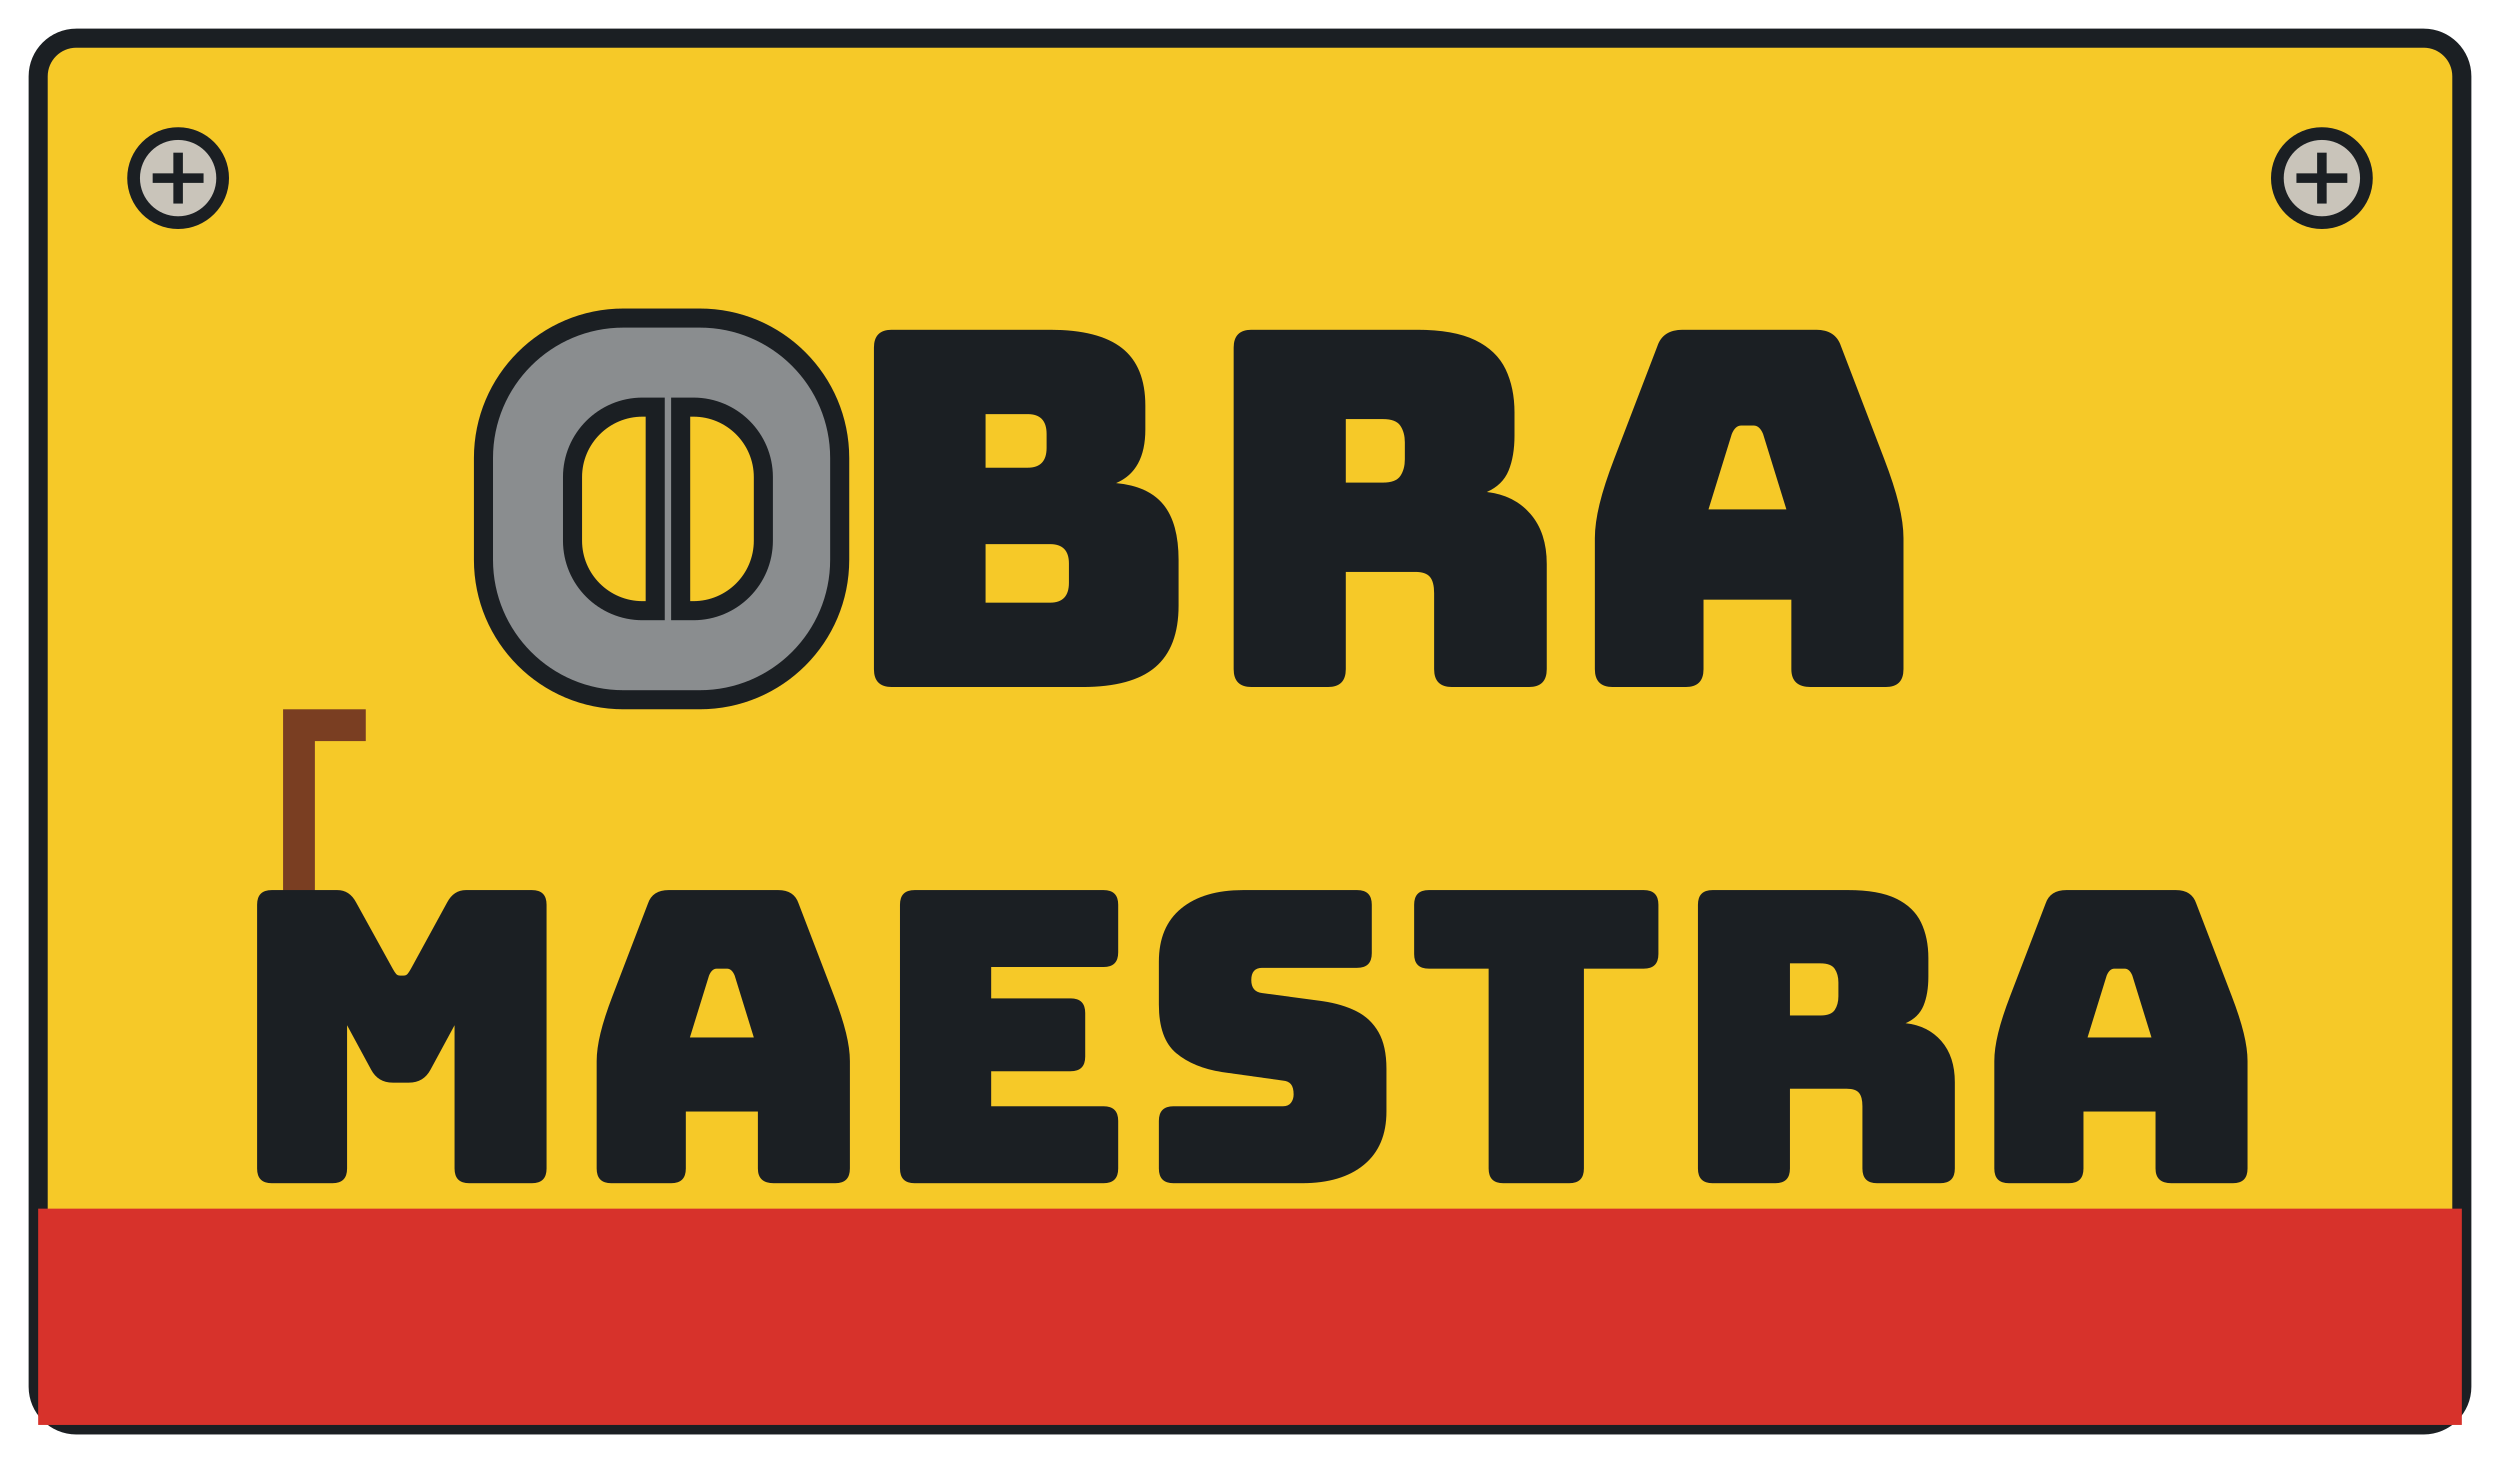
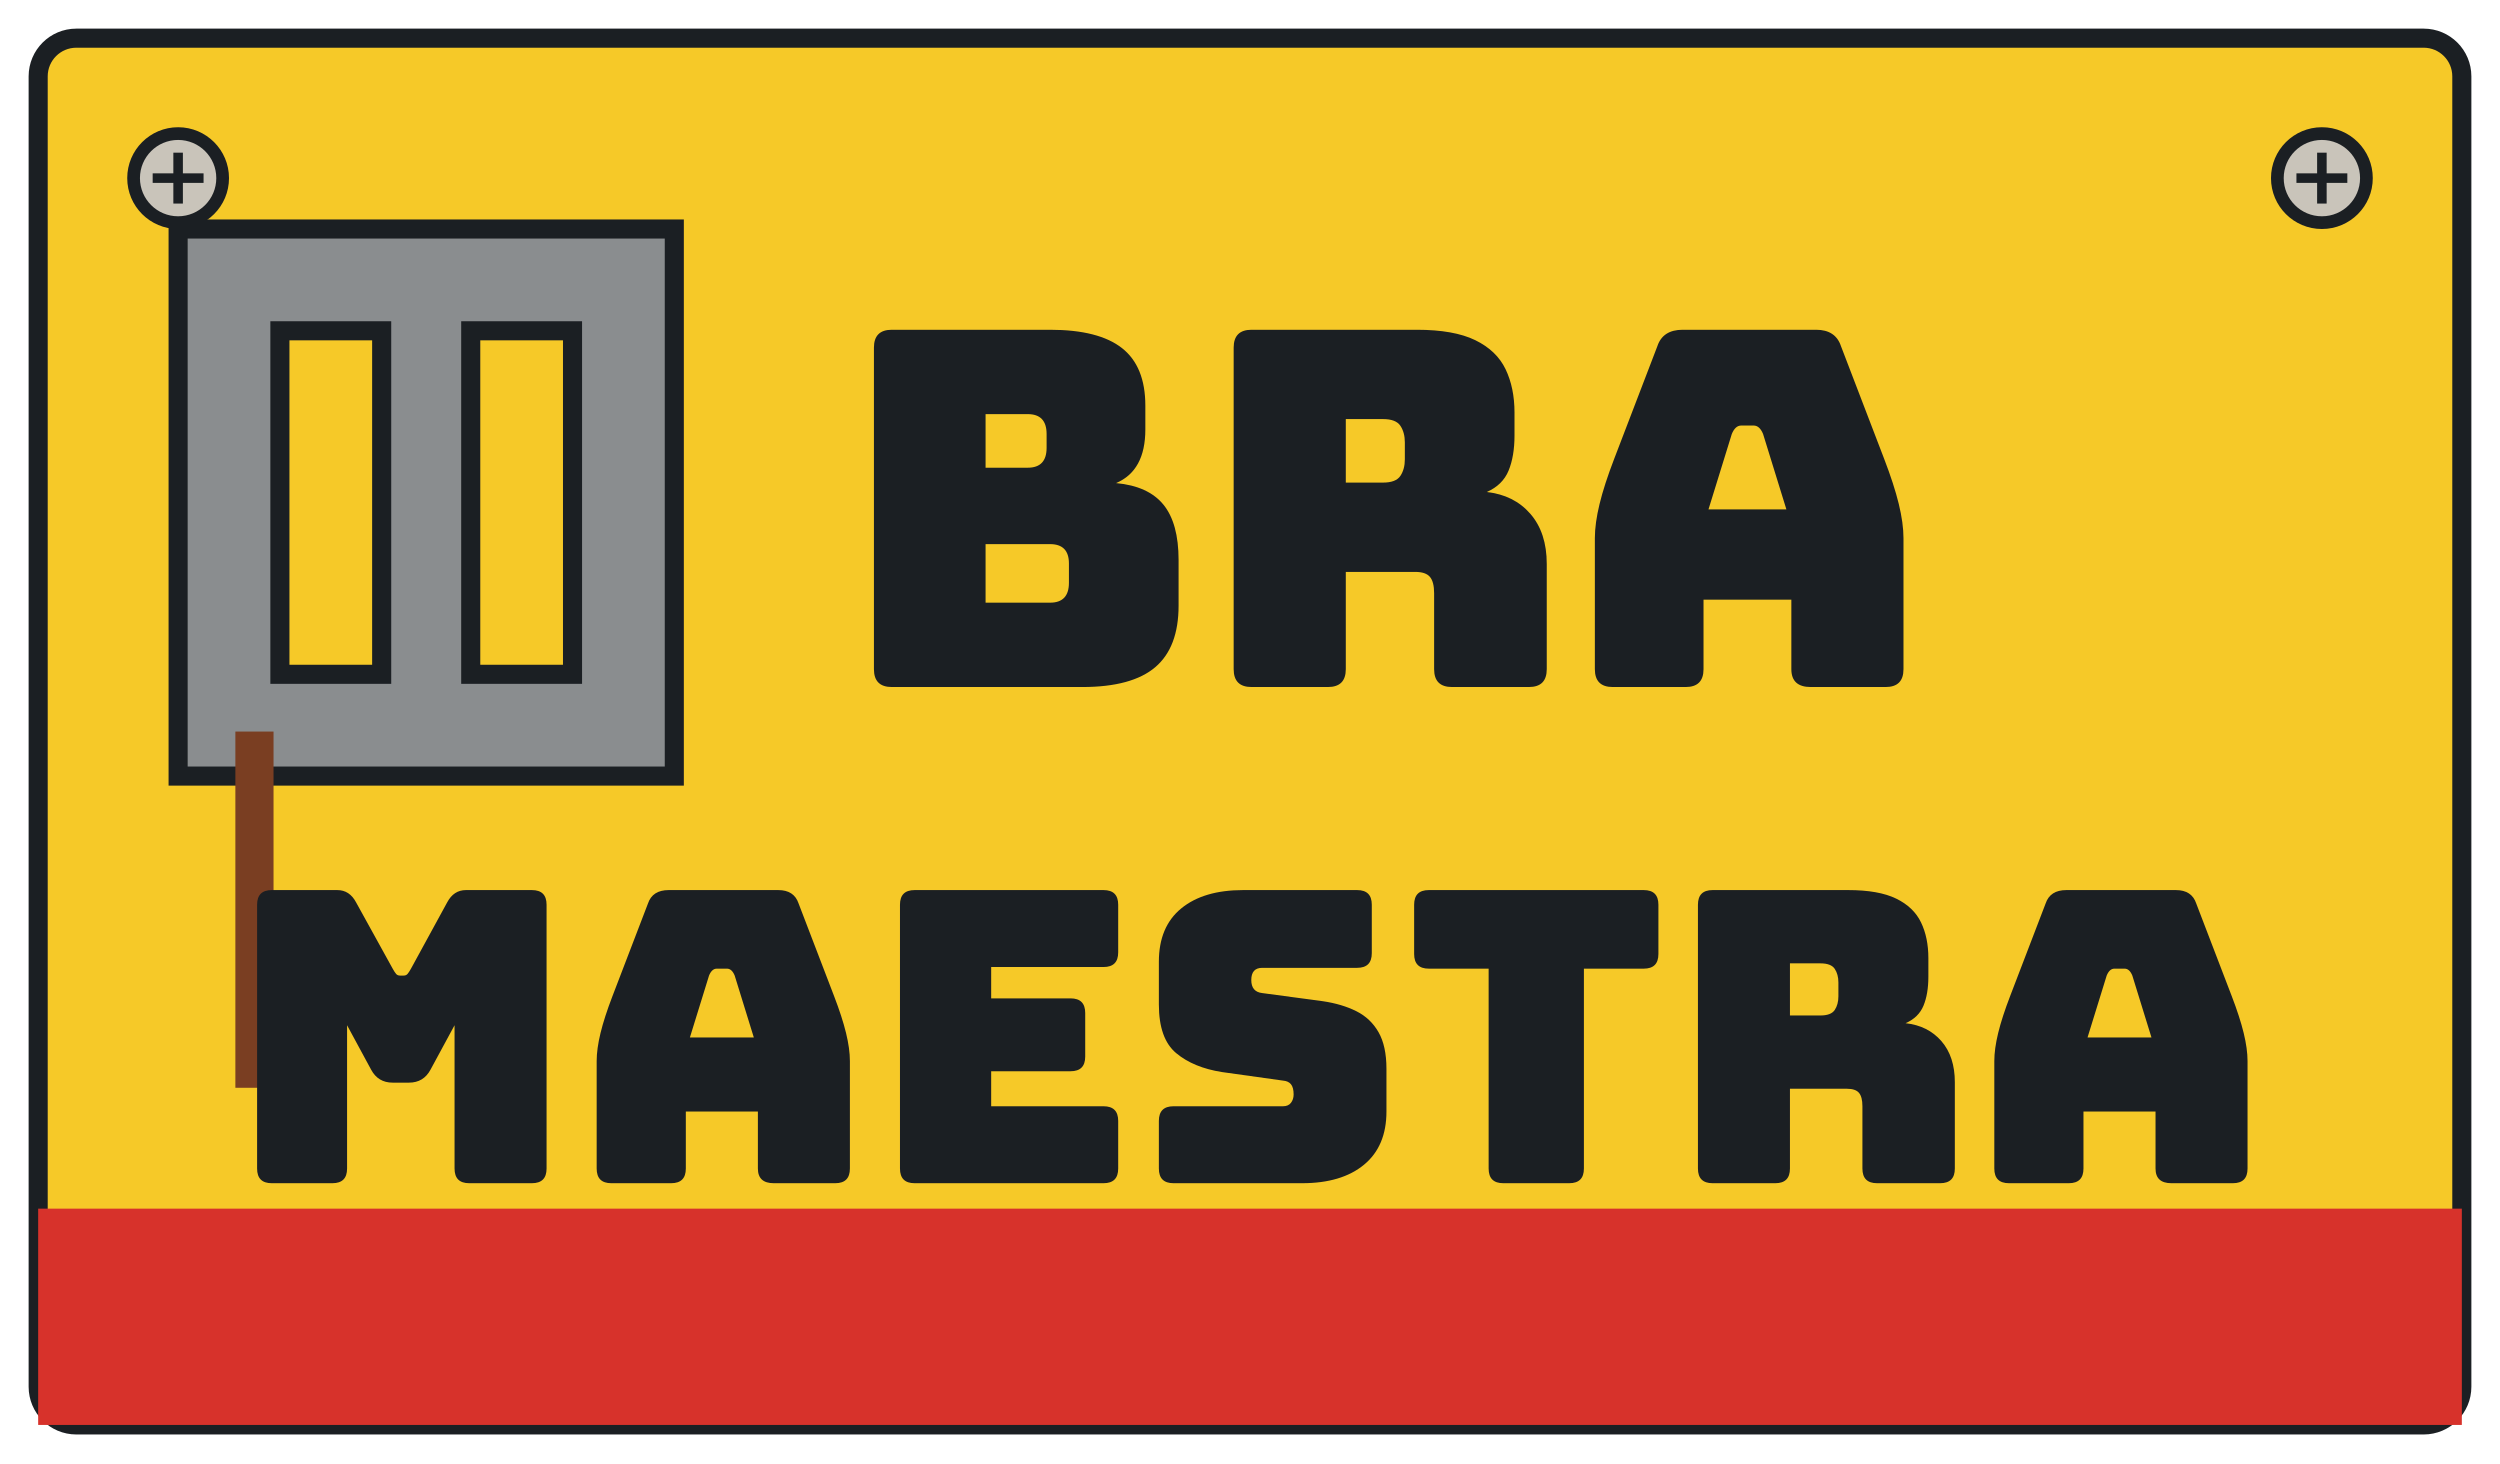
<svg xmlns="http://www.w3.org/2000/svg" viewBox="0 0 393 230" role="img" aria-label="Obra Maestra">
  <rect x="6" y="6" width="381" height="218" rx="6" fill="#F6C928" stroke="#1B1F23" stroke-width="3" />
  <rect x="6" y="190" width="381" height="34" fill="#D7322B" />
  <circle cx="28" cy="28" r="7" fill="#C9C4BA" stroke="#1B1F23" stroke-width="2" />
  <path d="M24 28 H32 M28 24 V32" stroke="#1B1F23" stroke-width="1.5" />
  <circle cx="365" cy="28" r="7" fill="#C9C4BA" stroke="#1B1F23" stroke-width="2" />
  <path d="M361 28 H369 M365 24 V32" stroke="#1B1F23" stroke-width="1.5" />
-   <path fill="#8A8D8F" stroke="#1B1F23" stroke-width="3" fill-rule="evenodd" d="M98 50 h12 a22 22 0 0 1 22 22 v16 a22 22 0 0 1 -22 22 h-12 a22 22 0 0 1 -22 -22 v-16 a22 22 0 0 1 22 -22 z M101 64 h2 v32 h-2 a11 11 0 0 1 -11 -11 v-10 a11 11 0 0 1 11 -11 z M107 64 h2 a11 11 0 0 1 11 11 v10 a11 11 0 0 1 -11 11 h-2 z" />
-   <path d="M47 152 V114 h8" fill="none" stroke="#7A3E22" stroke-width="5" stroke-linecap="square" />
+   <path fill="#8A8D8F" stroke="#1B1F23" stroke-width="3" fill-rule="evenodd" d="M28 36 h78 v86 h-78 z M44 52 h16 v54 h-16 z M74 52 h16 v54 h-16 z" />
+   <path d="M40 168 V118" stroke="#7A3E22" stroke-width="6" stroke-linecap="square" />
  <g fill="#1B1F23">
    <g transform="translate(132.00,108.00) scale(0.078,-0.078)">
      <path d="M489 0H105Q69 0 69 36V684Q69 720 105 720H424Q522 720 569.0 683.0Q616 646 616 567V519Q616 436 557 411Q622 405 652.5 367.5Q683 330 683 256V164Q683 80 636.0 40.0Q589 0 489 0ZM294 288V170H424Q462 170 462 210V249Q462 288 424 288ZM294 550V442H379Q417 442 417 482V510Q417 550 379 550Z" />
    </g>
    <g transform="translate(188.55,108.00) scale(0.078,-0.078)">
      <path d="M259 0H105Q69 0 69 36V684Q69 720 105 720H438Q513 720 556.0 699.0Q599 678 617.0 640.5Q635 603 635 553V507Q635 465 623.0 436.0Q611 407 579 393Q634 387 667.0 349.0Q700 311 700 248V36Q700 0 664 0H509Q473 0 473 36V189Q473 212 464.5 222.0Q456 232 435 232H295V36Q295 0 259 0ZM295 540V412H370Q396 412 405.0 425.5Q414 439 414 459V493Q414 513 405.0 526.5Q396 540 370 540Z" />
    </g>
    <g transform="translate(246.50,108.00) scale(0.078,-0.078)">
      <path d="M273 36Q273 0 237 0H90Q54 0 54 36V300Q54 330 63.5 369.0Q73 408 93 460L180 687Q191 720 231 720H500Q539 720 550 687L637 460Q657 408 666.5 369.0Q676 330 676 300V36Q676 0 640 0H489Q450 0 450 36V176H273ZM330 510 283 358H440L393 510Q386 527 374 527H349Q337 527 330 510Z" />
    </g>
    <g transform="translate(36.00,186.00) scale(0.064,-0.064)">
      <path d="M254 0H105Q69 0 69 36V684Q69 720 105 720H266Q296 720 312 690L402 527Q407 518 410.5 514.0Q414 510 420 510H429Q435 510 438.5 514.0Q442 518 447 527L536 690Q552 720 582 720H744Q780 720 780 684V36Q780 0 744 0H590Q554 0 554 36V388L495 279Q478 247 442 247H402Q366 247 349 279L290 388V36Q290 0 254 0Z" />
    </g>
    <g transform="translate(90.34,186.00) scale(0.064,-0.064)">
      <path d="M273 36Q273 0 237 0H90Q54 0 54 36V300Q54 330 63.5 369.0Q73 408 93 460L180 687Q191 720 231 720H500Q539 720 550 687L637 460Q657 408 666.5 369.0Q676 330 676 300V36Q676 0 640 0H489Q450 0 450 36V176H273ZM330 510 283 358H440L393 510Q386 527 374 527H349Q337 527 330 510Z" />
    </g>
    <g transform="translate(137.06,186.00) scale(0.064,-0.064)">
      <path d="M569 0H105Q69 0 69 36V684Q69 720 105 720H569Q605 720 605 684V567Q605 531 569 531H293V454H488Q524 454 524 418V311Q524 275 488 275H293V189H569Q605 189 605 153V36Q605 0 569 0Z" />
    </g>
    <g transform="translate(178.91,186.00) scale(0.064,-0.064)">
      <path d="M403 0H87Q51 0 51 36V153Q51 189 87 189H356Q369 189 375.5 197.5Q382 206 382 218Q382 235 375.5 243.0Q369 251 356 252L206 273Q136 284 93.5 319.5Q51 355 51 439V544Q51 630 106.0 675.0Q161 720 258 720H538Q574 720 574 684V565Q574 529 538 529H305Q278 529 278 499Q278 470 305 467L454 447Q501 440 536.0 422.5Q571 405 590.5 371.0Q610 337 610 281V176Q610 91 555.0 45.5Q500 0 403 0Z" />
    </g>
    <g transform="translate(220.51,186.00) scale(0.064,-0.064)">
      <path d="M409 0H247Q211 0 211 36V527H64Q28 527 28 563V684Q28 720 64 720H592Q628 720 628 684V563Q628 527 592 527H445V36Q445 0 409 0Z" />
    </g>
    <g transform="translate(262.50,186.00) scale(0.064,-0.064)">
      <path d="M259 0H105Q69 0 69 36V684Q69 720 105 720H438Q513 720 556.0 699.0Q599 678 617.0 640.5Q635 603 635 553V507Q635 465 623.0 436.0Q611 407 579 393Q634 387 667.0 349.0Q700 311 700 248V36Q700 0 664 0H509Q473 0 473 36V189Q473 212 464.5 222.0Q456 232 435 232H295V36Q295 0 259 0ZM295 540V412H370Q396 412 405.0 425.5Q414 439 414 459V493Q414 513 405.0 526.5Q396 540 370 540Z" />
    </g>
    <g transform="translate(310.05,186.00) scale(0.064,-0.064)">
      <path d="M273 36Q273 0 237 0H90Q54 0 54 36V300Q54 330 63.5 369.0Q73 408 93 460L180 687Q191 720 231 720H500Q539 720 550 687L637 460Q657 408 666.5 369.0Q676 330 676 300V36Q676 0 640 0H489Q450 0 450 36V176H273ZM330 510 283 358H440L393 510Q386 527 374 527H349Q337 527 330 510Z" />
    </g>
  </g>
</svg>
